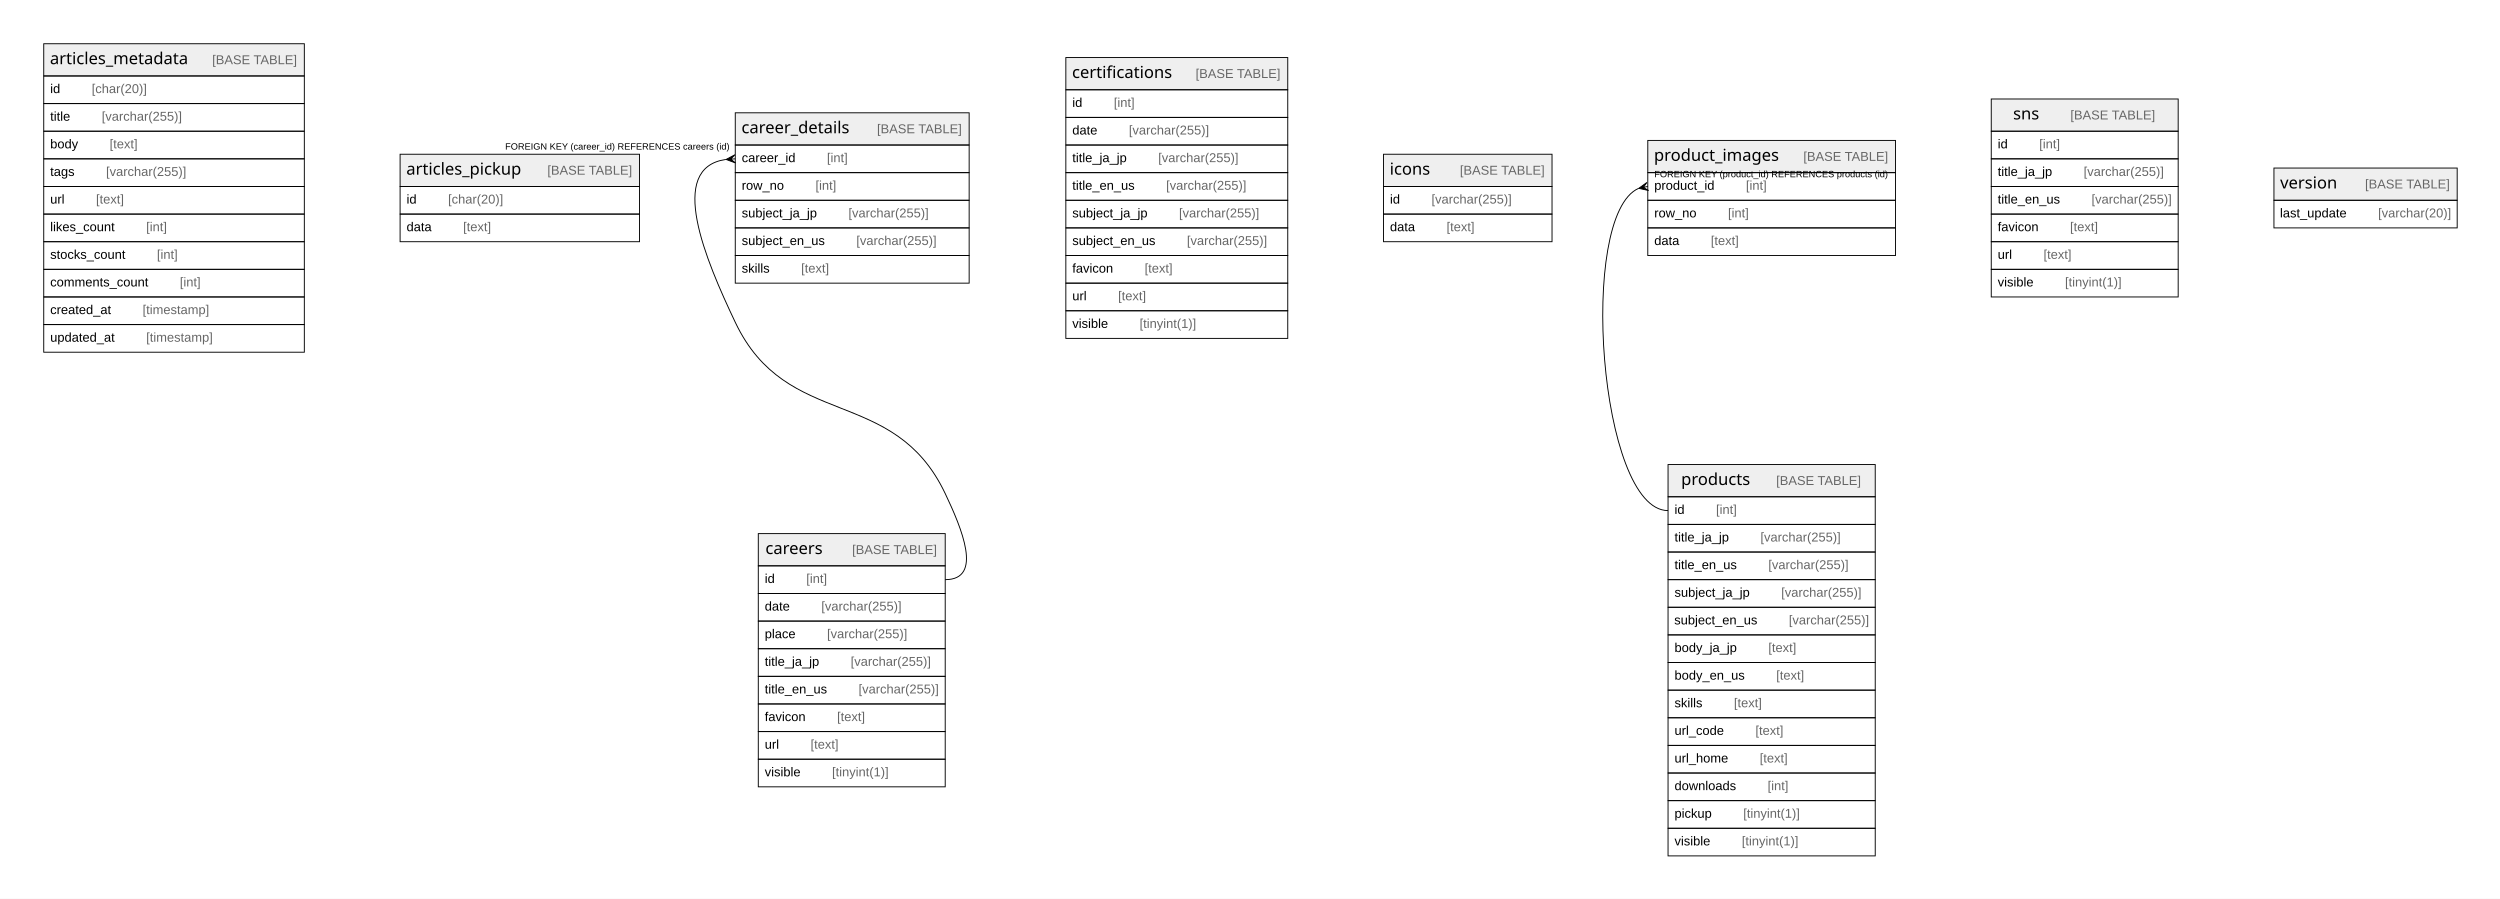
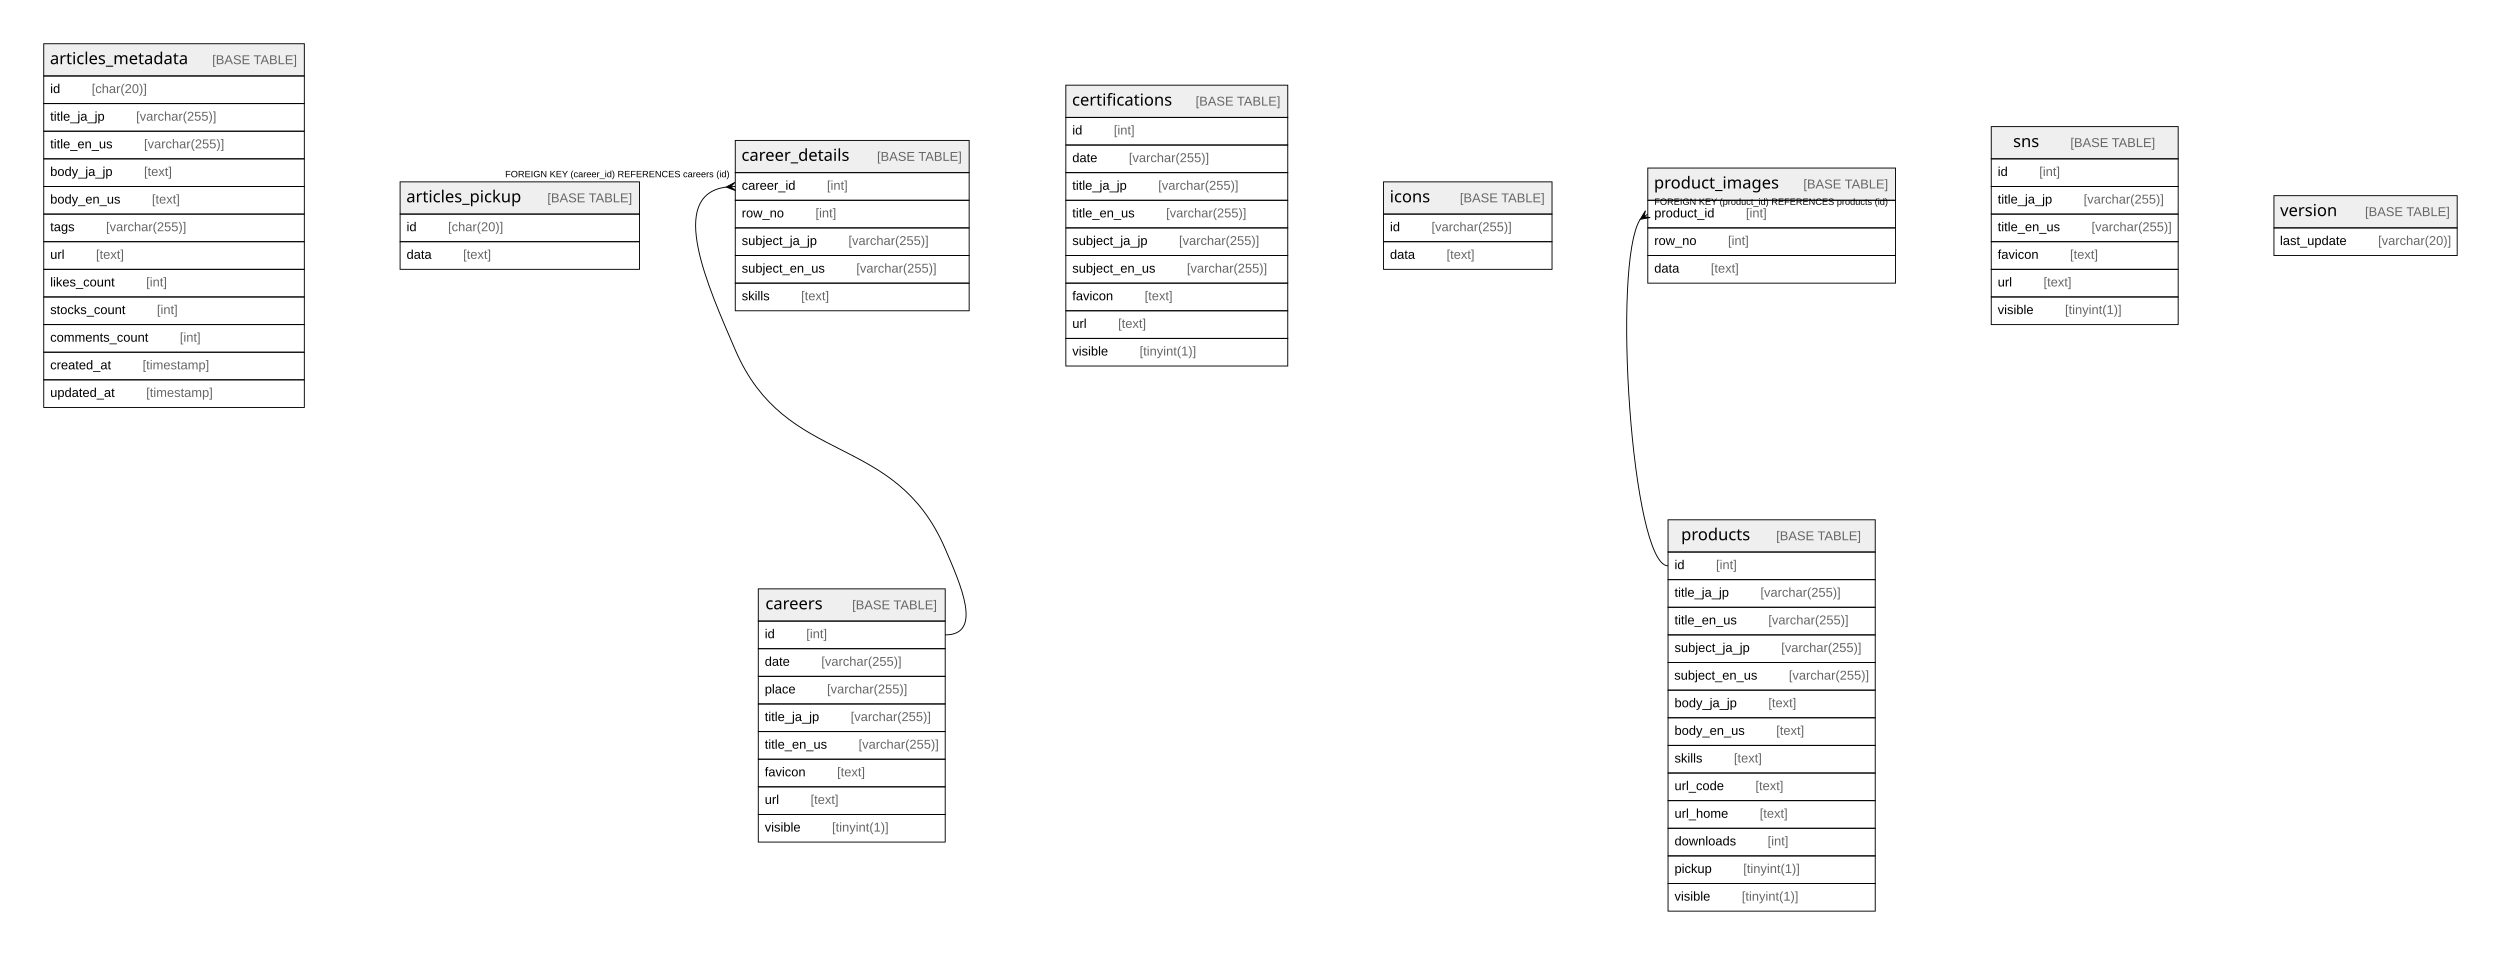
- <svg xmlns="http://www.w3.org/2000/svg" width="2715pt" height="976pt" viewBox="0.00 0.00 2715.00 976.00">
-   <g id="graph0" class="graph" transform="scale(1 1) rotate(0) translate(4 972)">
-     <polygon fill="#ffffff" stroke="transparent" points="-4,4 -4,-972 2711,-972 2711,4 -4,4" />
+ <svg xmlns="http://www.w3.org/2000/svg" width="2715pt" height="1036pt" viewBox="0.00 0.00 2715.00 1036.00">
+   <g id="graph0" class="graph" transform="scale(1 1) rotate(0) translate(4 1032)">
+     <polygon fill="#ffffff" stroke="transparent" points="-4,4 -4,-1032 2711,-1032 2711,4 -4,4" />
    <g id="node1" class="node">
-       <polygon fill="#efefef" stroke="transparent" points="43.5,-889.5 43.5,-924.5 326.5,-924.5 326.5,-889.5 43.5,-889.5" />
-       <polygon fill="none" stroke="#000000" points="43.5,-889.5 43.5,-924.5 326.5,-924.5 326.5,-889.5 43.5,-889.5" />
-       <text text-anchor="start" x="50.202" y="-902.3" font-family="Arial Bold" font-size="18.00" fill="#000000">articles_metadata</text>
-       <text text-anchor="start" x="192.231" y="-902.3" font-family="Arial" font-size="14.00" fill="#000000">    </text>
-       <text text-anchor="start" x="226.435" y="-902.3" font-family="Arial" font-size="14.00" fill="#666666">[BASE TABLE]</text>
+       <polygon fill="#efefef" stroke="transparent" points="43.5,-949.5 43.5,-984.5 326.5,-984.5 326.5,-949.5 43.5,-949.5" />
+       <polygon fill="none" stroke="#000000" points="43.5,-949.5 43.5,-984.5 326.5,-984.5 326.5,-949.5 43.5,-949.5" />
+       <text text-anchor="start" x="50.202" y="-962.3" font-family="Arial Bold" font-size="18.00" fill="#000000">articles_metadata</text>
+       <text text-anchor="start" x="192.231" y="-962.3" font-family="Arial" font-size="14.00" fill="#000000">    </text>
+       <text text-anchor="start" x="226.435" y="-962.3" font-family="Arial" font-size="14.00" fill="#666666">[BASE TABLE]</text>
+       <polygon fill="none" stroke="#000000" points="43.5,-919.5 43.5,-949.5 326.5,-949.5 326.5,-919.5 43.5,-919.5" />
+       <text text-anchor="start" x="50.5" y="-930.9" font-family="Arial" font-size="14.00" fill="#000000">id    </text>
+       <text text-anchor="start" x="95.594" y="-930.9" font-family="Arial" font-size="14.00" fill="#666666">[char(20)]</text>
+       <polygon fill="none" stroke="#000000" points="43.5,-889.5 43.5,-919.5 326.5,-919.5 326.5,-889.5 43.5,-889.5" />
+       <text text-anchor="start" x="50.5" y="-900.9" font-family="Arial" font-size="14.00" fill="#000000">title_ja_jp    </text>
+       <text text-anchor="start" x="143.825" y="-900.9" font-family="Arial" font-size="14.00" fill="#666666">[varchar(255)]</text>
      <polygon fill="none" stroke="#000000" points="43.5,-859.5 43.5,-889.5 326.5,-889.5 326.5,-859.5 43.5,-859.5" />
-       <text text-anchor="start" x="50.5" y="-870.9" font-family="Arial" font-size="14.00" fill="#000000">id    </text>
-       <text text-anchor="start" x="95.594" y="-870.9" font-family="Arial" font-size="14.00" fill="#666666">[char(20)]</text>
+       <text text-anchor="start" x="50.5" y="-870.9" font-family="Arial" font-size="14.00" fill="#000000">title_en_us    </text>
+       <text text-anchor="start" x="152.395" y="-870.9" font-family="Arial" font-size="14.00" fill="#666666">[varchar(255)]</text>
      <polygon fill="none" stroke="#000000" points="43.5,-829.5 43.5,-859.5 326.5,-859.5 326.5,-829.5 43.5,-829.5" />
-       <text text-anchor="start" x="50.5" y="-840.9" font-family="Arial" font-size="14.00" fill="#000000">title    </text>
-       <text text-anchor="start" x="106.482" y="-840.9" font-family="Arial" font-size="14.00" fill="#666666">[varchar(255)]</text>
+       <text text-anchor="start" x="50.5" y="-840.9" font-family="Arial" font-size="14.00" fill="#000000">body_ja_jp    </text>
+       <text text-anchor="start" x="152.396" y="-840.9" font-family="Arial" font-size="14.00" fill="#666666">[text]</text>
      <polygon fill="none" stroke="#000000" points="43.5,-799.5 43.5,-829.5 326.5,-829.5 326.5,-799.5 43.5,-799.5" />
-       <text text-anchor="start" x="50.5" y="-810.9" font-family="Arial" font-size="14.00" fill="#000000">body    </text>
-       <text text-anchor="start" x="115.053" y="-810.9" font-family="Arial" font-size="14.00" fill="#666666">[text]</text>
+       <text text-anchor="start" x="50.5" y="-810.9" font-family="Arial" font-size="14.00" fill="#000000">body_en_us    </text>
+       <text text-anchor="start" x="160.966" y="-810.9" font-family="Arial" font-size="14.00" fill="#666666">[text]</text>
      <polygon fill="none" stroke="#000000" points="43.5,-769.5 43.5,-799.5 326.5,-799.5 326.5,-769.5 43.5,-769.5" />
      <text text-anchor="start" x="50.5" y="-780.9" font-family="Arial" font-size="14.00" fill="#000000">tags    </text>
      <text text-anchor="start" x="111.161" y="-780.9" font-family="Arial" font-size="14.00" fill="#666666">[varchar(255)]</text>
      <polygon fill="none" stroke="#000000" points="43.5,-739.5 43.5,-769.5 326.5,-769.5 326.5,-739.5 43.5,-739.5" />
      <text text-anchor="start" x="50.5" y="-750.9" font-family="Arial" font-size="14.00" fill="#000000">url    </text>
      <text text-anchor="start" x="100.255" y="-750.9" font-family="Arial" font-size="14.00" fill="#666666">[text]</text>
      <polygon fill="none" stroke="#000000" points="43.5,-709.5 43.5,-739.5 326.5,-739.5 326.5,-709.5 43.5,-709.5" />
      <text text-anchor="start" x="50.5" y="-720.9" font-family="Arial" font-size="14.00" fill="#000000">likes_count    </text>
      <text text-anchor="start" x="154.722" y="-720.9" font-family="Arial" font-size="14.00" fill="#666666">[int]</text>
      <polygon fill="none" stroke="#000000" points="43.5,-679.5 43.5,-709.5 326.5,-709.5 326.5,-679.5 43.5,-679.5" />
      <text text-anchor="start" x="50.5" y="-690.9" font-family="Arial" font-size="14.00" fill="#000000">stocks_count    </text>
      <text text-anchor="start" x="166.399" y="-690.9" font-family="Arial" font-size="14.00" fill="#666666">[int]</text>
      <polygon fill="none" stroke="#000000" points="43.5,-649.5 43.5,-679.5 326.5,-679.5 326.5,-649.5 43.5,-649.5" />
      <text text-anchor="start" x="50.5" y="-660.9" font-family="Arial" font-size="14.00" fill="#000000">comments_count    </text>
      <text text-anchor="start" x="191.285" y="-660.9" font-family="Arial" font-size="14.00" fill="#666666">[int]</text>
      <polygon fill="none" stroke="#000000" points="43.5,-619.5 43.5,-649.5 326.5,-649.5 326.5,-619.5 43.5,-619.5" />
      <text text-anchor="start" x="50.5" y="-630.9" font-family="Arial" font-size="14.00" fill="#000000">created_at    </text>
      <text text-anchor="start" x="150.842" y="-630.9" font-family="Arial" font-size="14.00" fill="#666666">[timestamp]</text>
      <polygon fill="none" stroke="#000000" points="43.5,-589.5 43.5,-619.5 326.5,-619.5 326.5,-589.5 43.5,-589.5" />
      <text text-anchor="start" x="50.5" y="-600.9" font-family="Arial" font-size="14.00" fill="#000000">updated_at    </text>
      <text text-anchor="start" x="154.747" y="-600.9" font-family="Arial" font-size="14.00" fill="#666666">[timestamp]</text>
    </g>
    <g id="node2" class="node">
-       <polygon fill="#efefef" stroke="transparent" points="430.5,-769.5 430.5,-804.5 690.5,-804.5 690.5,-769.5 430.5,-769.5" />
-       <polygon fill="none" stroke="#000000" points="430.5,-769.5 430.5,-804.5 690.5,-804.5 690.5,-769.5 430.5,-769.5" />
-       <text text-anchor="start" x="437.209" y="-782.3" font-family="Arial Bold" font-size="18.00" fill="#000000">articles_pickup</text>
-       <text text-anchor="start" x="556.223" y="-782.3" font-family="Arial" font-size="14.00" fill="#000000">    </text>
-       <text text-anchor="start" x="590.428" y="-782.3" font-family="Arial" font-size="14.00" fill="#666666">[BASE TABLE]</text>
+       <polygon fill="#efefef" stroke="transparent" points="430.5,-799.5 430.5,-834.5 690.5,-834.5 690.5,-799.5 430.5,-799.5" />
+       <polygon fill="none" stroke="#000000" points="430.5,-799.5 430.5,-834.5 690.5,-834.5 690.5,-799.5 430.5,-799.5" />
+       <text text-anchor="start" x="437.209" y="-812.3" font-family="Arial Bold" font-size="18.00" fill="#000000">articles_pickup</text>
+       <text text-anchor="start" x="556.223" y="-812.3" font-family="Arial" font-size="14.00" fill="#000000">    </text>
+       <text text-anchor="start" x="590.428" y="-812.3" font-family="Arial" font-size="14.00" fill="#666666">[BASE TABLE]</text>
+       <polygon fill="none" stroke="#000000" points="430.5,-769.5 430.5,-799.5 690.5,-799.5 690.5,-769.5 430.5,-769.5" />
+       <text text-anchor="start" x="437.5" y="-780.9" font-family="Arial" font-size="14.00" fill="#000000">id    </text>
+       <text text-anchor="start" x="482.594" y="-780.9" font-family="Arial" font-size="14.00" fill="#666666">[char(20)]</text>
      <polygon fill="none" stroke="#000000" points="430.5,-739.5 430.5,-769.5 690.5,-769.5 690.5,-739.5 430.5,-739.5" />
-       <text text-anchor="start" x="437.5" y="-750.9" font-family="Arial" font-size="14.00" fill="#000000">id    </text>
-       <text text-anchor="start" x="482.594" y="-750.9" font-family="Arial" font-size="14.00" fill="#666666">[char(20)]</text>
-       <polygon fill="none" stroke="#000000" points="430.5,-709.5 430.5,-739.5 690.5,-739.5 690.5,-709.5 430.5,-709.5" />
-       <text text-anchor="start" x="437.5" y="-720.9" font-family="Arial" font-size="14.00" fill="#000000">data    </text>
-       <text text-anchor="start" x="498.943" y="-720.9" font-family="Arial" font-size="14.00" fill="#666666">[text]</text>
+       <text text-anchor="start" x="437.5" y="-750.9" font-family="Arial" font-size="14.00" fill="#000000">data    </text>
+       <text text-anchor="start" x="498.943" y="-750.9" font-family="Arial" font-size="14.00" fill="#666666">[text]</text>
    </g>
    <g id="node3" class="node">
-       <polygon fill="#efefef" stroke="transparent" points="794.5,-814.5 794.5,-849.5 1048.5,-849.5 1048.5,-814.5 794.5,-814.5" />
-       <polygon fill="none" stroke="#000000" points="794.5,-814.5 794.5,-849.5 1048.5,-849.5 1048.5,-814.5 794.5,-814.5" />
-       <text text-anchor="start" x="801.207" y="-827.3" font-family="Arial Bold" font-size="18.00" fill="#000000">career_details</text>
-       <text text-anchor="start" x="914.225" y="-827.3" font-family="Arial" font-size="14.00" fill="#000000">    </text>
-       <text text-anchor="start" x="948.43" y="-827.3" font-family="Arial" font-size="14.00" fill="#666666">[BASE TABLE]</text>
+       <polygon fill="#efefef" stroke="transparent" points="794.5,-844.5 794.5,-879.5 1048.5,-879.5 1048.5,-844.5 794.5,-844.5" />
+       <polygon fill="none" stroke="#000000" points="794.5,-844.5 794.5,-879.5 1048.5,-879.5 1048.5,-844.5 794.5,-844.5" />
+       <text text-anchor="start" x="801.207" y="-857.3" font-family="Arial Bold" font-size="18.00" fill="#000000">career_details</text>
+       <text text-anchor="start" x="914.225" y="-857.3" font-family="Arial" font-size="14.00" fill="#000000">    </text>
+       <text text-anchor="start" x="948.43" y="-857.3" font-family="Arial" font-size="14.00" fill="#666666">[BASE TABLE]</text>
+       <polygon fill="none" stroke="#000000" points="794.5,-814.5 794.5,-844.5 1048.5,-844.5 1048.5,-814.5 794.5,-814.5" />
+       <text text-anchor="start" x="801.5" y="-825.9" font-family="Arial" font-size="14.00" fill="#000000">career_id    </text>
+       <text text-anchor="start" x="894.046" y="-825.9" font-family="Arial" font-size="14.00" fill="#666666">[int]</text>
      <polygon fill="none" stroke="#000000" points="794.5,-784.5 794.5,-814.5 1048.5,-814.5 1048.5,-784.5 794.5,-784.5" />
-       <text text-anchor="start" x="801.5" y="-795.9" font-family="Arial" font-size="14.00" fill="#000000">career_id    </text>
-       <text text-anchor="start" x="894.046" y="-795.9" font-family="Arial" font-size="14.00" fill="#666666">[int]</text>
+       <text text-anchor="start" x="801.5" y="-795.9" font-family="Arial" font-size="14.00" fill="#000000">row_no    </text>
+       <text text-anchor="start" x="881.602" y="-795.9" font-family="Arial" font-size="14.00" fill="#666666">[int]</text>
      <polygon fill="none" stroke="#000000" points="794.5,-754.5 794.5,-784.5 1048.5,-784.5 1048.5,-754.5 794.5,-754.5" />
-       <text text-anchor="start" x="801.5" y="-765.9" font-family="Arial" font-size="14.00" fill="#000000">row_no    </text>
-       <text text-anchor="start" x="881.602" y="-765.9" font-family="Arial" font-size="14.00" fill="#666666">[int]</text>
+       <text text-anchor="start" x="801.5" y="-765.9" font-family="Arial" font-size="14.00" fill="#000000">subject_ja_jp    </text>
+       <text text-anchor="start" x="917.393" y="-765.9" font-family="Arial" font-size="14.00" fill="#666666">[varchar(255)]</text>
      <polygon fill="none" stroke="#000000" points="794.5,-724.5 794.5,-754.5 1048.5,-754.5 1048.5,-724.5 794.5,-724.5" />
-       <text text-anchor="start" x="801.5" y="-735.9" font-family="Arial" font-size="14.00" fill="#000000">subject_ja_jp    </text>
-       <text text-anchor="start" x="917.393" y="-735.9" font-family="Arial" font-size="14.00" fill="#666666">[varchar(255)]</text>
+       <text text-anchor="start" x="801.5" y="-735.9" font-family="Arial" font-size="14.00" fill="#000000">subject_en_us    </text>
+       <text text-anchor="start" x="925.963" y="-735.9" font-family="Arial" font-size="14.00" fill="#666666">[varchar(255)]</text>
      <polygon fill="none" stroke="#000000" points="794.5,-694.5 794.5,-724.5 1048.5,-724.5 1048.5,-694.5 794.5,-694.5" />
-       <text text-anchor="start" x="801.5" y="-705.9" font-family="Arial" font-size="14.00" fill="#000000">subject_en_us    </text>
-       <text text-anchor="start" x="925.963" y="-705.9" font-family="Arial" font-size="14.00" fill="#666666">[varchar(255)]</text>
-       <polygon fill="none" stroke="#000000" points="794.5,-664.5 794.5,-694.5 1048.5,-694.5 1048.5,-664.5 794.5,-664.5" />
-       <text text-anchor="start" x="801.5" y="-675.9" font-family="Arial" font-size="14.00" fill="#000000">skills    </text>
-       <text text-anchor="start" x="866.025" y="-675.9" font-family="Arial" font-size="14.00" fill="#666666">[text]</text>
+       <text text-anchor="start" x="801.5" y="-705.9" font-family="Arial" font-size="14.00" fill="#000000">skills    </text>
+       <text text-anchor="start" x="866.025" y="-705.9" font-family="Arial" font-size="14.00" fill="#666666">[text]</text>
    </g>
    <g id="node4" class="node">
      <polygon fill="#efefef" stroke="transparent" points="819.5,-357.5 819.5,-392.5 1022.5,-392.5 1022.5,-357.5 819.5,-357.5" />
      <polygon fill="none" stroke="#000000" points="819.5,-357.5 819.5,-392.5 1022.5,-392.5 1022.5,-357.5 819.5,-357.5" />
      <text text-anchor="start" x="827.215" y="-370.3" font-family="Arial Bold" font-size="18.00" fill="#000000">careers</text>
      <text text-anchor="start" x="887.217" y="-370.3" font-family="Arial" font-size="14.00" fill="#000000">    </text>
      <text text-anchor="start" x="921.422" y="-370.3" font-family="Arial" font-size="14.00" fill="#666666">[BASE TABLE]</text>
      <polygon fill="none" stroke="#000000" points="819.5,-327.5 819.5,-357.5 1022.5,-357.5 1022.5,-327.5 819.5,-327.5" />
      <text text-anchor="start" x="826.5" y="-338.9" font-family="Arial" font-size="14.00" fill="#000000">id    </text>
      <text text-anchor="start" x="871.594" y="-338.9" font-family="Arial" font-size="14.00" fill="#666666">[int]</text>
      <polygon fill="none" stroke="#000000" points="819.5,-297.5 819.5,-327.5 1022.5,-327.5 1022.5,-297.5 819.5,-297.5" />
      <text text-anchor="start" x="826.5" y="-308.9" font-family="Arial" font-size="14.00" fill="#000000">date    </text>
      <text text-anchor="start" x="887.943" y="-308.9" font-family="Arial" font-size="14.00" fill="#666666">[varchar(255)]</text>
      <polygon fill="none" stroke="#000000" points="819.5,-267.5 819.5,-297.5 1022.5,-297.5 1022.5,-267.5 819.5,-267.5" />
      <text text-anchor="start" x="826.5" y="-278.9" font-family="Arial" font-size="14.00" fill="#000000">place    </text>
      <text text-anchor="start" x="894.159" y="-278.9" font-family="Arial" font-size="14.00" fill="#666666">[varchar(255)]</text>
      <polygon fill="none" stroke="#000000" points="819.5,-237.5 819.5,-267.5 1022.5,-267.5 1022.5,-237.5 819.5,-237.5" />
      <text text-anchor="start" x="826.5" y="-248.9" font-family="Arial" font-size="14.00" fill="#000000">title_ja_jp    </text>
      <text text-anchor="start" x="919.825" y="-248.9" font-family="Arial" font-size="14.00" fill="#666666">[varchar(255)]</text>
      <polygon fill="none" stroke="#000000" points="819.5,-207.5 819.5,-237.5 1022.5,-237.5 1022.5,-207.5 819.5,-207.5" />
      <text text-anchor="start" x="826.493" y="-218.9" font-family="Arial" font-size="14.00" fill="#000000">title_en_us    </text>
      <text text-anchor="start" x="928.388" y="-218.9" font-family="Arial" font-size="14.00" fill="#666666">[varchar(255)]</text>
      <polygon fill="none" stroke="#000000" points="819.5,-177.5 819.5,-207.5 1022.5,-207.5 1022.5,-177.5 819.5,-177.5" />
      <text text-anchor="start" x="826.5" y="-188.9" font-family="Arial" font-size="14.00" fill="#000000">favicon    </text>
      <text text-anchor="start" x="905.05" y="-188.9" font-family="Arial" font-size="14.00" fill="#666666">[text]</text>
      <polygon fill="none" stroke="#000000" points="819.5,-147.5 819.5,-177.5 1022.5,-177.5 1022.5,-147.5 819.5,-147.5" />
      <text text-anchor="start" x="826.5" y="-158.9" font-family="Arial" font-size="14.00" fill="#000000">url    </text>
      <text text-anchor="start" x="876.255" y="-158.9" font-family="Arial" font-size="14.00" fill="#666666">[text]</text>
      <polygon fill="none" stroke="#000000" points="819.5,-117.5 819.5,-147.5 1022.5,-147.5 1022.5,-117.5 819.5,-117.5" />
      <text text-anchor="start" x="826.5" y="-128.9" font-family="Arial" font-size="14.00" fill="#000000">visible    </text>
      <text text-anchor="start" x="899.59" y="-128.9" font-family="Arial" font-size="14.00" fill="#666666">[tinyint(1)]</text>
    </g>
    <g id="edge1" class="edge">
-       <path fill="none" stroke="#000000" d="M784.209,-798.814C719.81,-789.617 762.252,-689.925 794.5,-622 850.587,-503.862 966.413,-554.138 1022.5,-436 1040.322,-398.46 1064.056,-342.5 1022.5,-342.5" />
-       <polygon fill="#000000" stroke="#000000" points="784.522,-798.835 794.201,-803.99 789.511,-799.168 794.5,-799.5 794.5,-799.5 794.5,-799.5 789.511,-799.168 794.799,-795.01 784.522,-798.835 784.522,-798.835" />
-       <text text-anchor="start" x="544.557" y="-809.5" font-family="Arial" font-size="10.00" fill="#000000">FOREIGN KEY (career_id) REFERENCES careers (id)</text>
+       <path fill="none" stroke="#000000" d="M784.226,-828.822C720.048,-819.725 764.79,-721.072 794.5,-652 849.655,-523.772 967.345,-564.228 1022.5,-436 1038.92,-397.826 1064.056,-342.5 1022.5,-342.5" />
+       <polygon fill="#000000" stroke="#000000" points="784.522,-828.841 794.204,-833.99 789.511,-829.171 794.5,-829.5 794.5,-829.5 794.5,-829.5 789.511,-829.171 794.796,-825.01 784.522,-828.841 784.522,-828.841" />
+       <text text-anchor="start" x="544.557" y="-839.5" font-family="Arial" font-size="10.00" fill="#000000">FOREIGN KEY (career_id) REFERENCES careers (id)</text>
    </g>
    <g id="node5" class="node">
-       <polygon fill="#efefef" stroke="transparent" points="1153.5,-874.5 1153.5,-909.5 1394.5,-909.5 1394.5,-874.5 1153.5,-874.5" />
-       <polygon fill="none" stroke="#000000" points="1153.5,-874.5 1153.5,-909.5 1394.5,-909.5 1394.5,-874.5 1153.5,-874.5" />
-       <text text-anchor="start" x="1160.213" y="-887.3" font-family="Arial Bold" font-size="18.00" fill="#000000">certifications</text>
-       <text text-anchor="start" x="1260.219" y="-887.3" font-family="Arial" font-size="14.00" fill="#000000">    </text>
-       <text text-anchor="start" x="1294.424" y="-887.3" font-family="Arial" font-size="14.00" fill="#666666">[BASE TABLE]</text>
+       <polygon fill="#efefef" stroke="transparent" points="1153.5,-904.5 1153.5,-939.5 1394.5,-939.5 1394.5,-904.5 1153.5,-904.5" />
+       <polygon fill="none" stroke="#000000" points="1153.5,-904.5 1153.5,-939.5 1394.5,-939.5 1394.5,-904.5 1153.5,-904.5" />
+       <text text-anchor="start" x="1160.213" y="-917.3" font-family="Arial Bold" font-size="18.00" fill="#000000">certifications</text>
+       <text text-anchor="start" x="1260.219" y="-917.3" font-family="Arial" font-size="14.00" fill="#000000">    </text>
+       <text text-anchor="start" x="1294.424" y="-917.3" font-family="Arial" font-size="14.00" fill="#666666">[BASE TABLE]</text>
+       <polygon fill="none" stroke="#000000" points="1153.5,-874.5 1153.5,-904.5 1394.5,-904.5 1394.5,-874.5 1153.5,-874.5" />
+       <text text-anchor="start" x="1160.5" y="-885.9" font-family="Arial" font-size="14.00" fill="#000000">id    </text>
+       <text text-anchor="start" x="1205.594" y="-885.9" font-family="Arial" font-size="14.00" fill="#666666">[int]</text>
      <polygon fill="none" stroke="#000000" points="1153.5,-844.5 1153.5,-874.5 1394.5,-874.5 1394.5,-844.5 1153.5,-844.5" />
-       <text text-anchor="start" x="1160.5" y="-855.9" font-family="Arial" font-size="14.00" fill="#000000">id    </text>
-       <text text-anchor="start" x="1205.594" y="-855.9" font-family="Arial" font-size="14.00" fill="#666666">[int]</text>
+       <text text-anchor="start" x="1160.5" y="-855.9" font-family="Arial" font-size="14.00" fill="#000000">date    </text>
+       <text text-anchor="start" x="1221.943" y="-855.9" font-family="Arial" font-size="14.00" fill="#666666">[varchar(255)]</text>
      <polygon fill="none" stroke="#000000" points="1153.5,-814.5 1153.5,-844.5 1394.5,-844.5 1394.5,-814.5 1153.5,-814.5" />
-       <text text-anchor="start" x="1160.5" y="-825.9" font-family="Arial" font-size="14.00" fill="#000000">date    </text>
-       <text text-anchor="start" x="1221.943" y="-825.9" font-family="Arial" font-size="14.00" fill="#666666">[varchar(255)]</text>
+       <text text-anchor="start" x="1160.5" y="-825.9" font-family="Arial" font-size="14.00" fill="#000000">title_ja_jp    </text>
+       <text text-anchor="start" x="1253.825" y="-825.9" font-family="Arial" font-size="14.00" fill="#666666">[varchar(255)]</text>
      <polygon fill="none" stroke="#000000" points="1153.5,-784.5 1153.5,-814.5 1394.5,-814.5 1394.5,-784.5 1153.5,-784.5" />
-       <text text-anchor="start" x="1160.5" y="-795.9" font-family="Arial" font-size="14.00" fill="#000000">title_ja_jp    </text>
-       <text text-anchor="start" x="1253.825" y="-795.9" font-family="Arial" font-size="14.00" fill="#666666">[varchar(255)]</text>
+       <text text-anchor="start" x="1160.5" y="-795.9" font-family="Arial" font-size="14.00" fill="#000000">title_en_us    </text>
+       <text text-anchor="start" x="1262.395" y="-795.9" font-family="Arial" font-size="14.00" fill="#666666">[varchar(255)]</text>
      <polygon fill="none" stroke="#000000" points="1153.5,-754.5 1153.5,-784.5 1394.5,-784.5 1394.5,-754.5 1153.5,-754.5" />
-       <text text-anchor="start" x="1160.5" y="-765.9" font-family="Arial" font-size="14.00" fill="#000000">title_en_us    </text>
-       <text text-anchor="start" x="1262.395" y="-765.9" font-family="Arial" font-size="14.00" fill="#666666">[varchar(255)]</text>
+       <text text-anchor="start" x="1160.5" y="-765.9" font-family="Arial" font-size="14.00" fill="#000000">subject_ja_jp    </text>
+       <text text-anchor="start" x="1276.393" y="-765.9" font-family="Arial" font-size="14.00" fill="#666666">[varchar(255)]</text>
      <polygon fill="none" stroke="#000000" points="1153.5,-724.5 1153.5,-754.5 1394.5,-754.5 1394.5,-724.5 1153.5,-724.5" />
-       <text text-anchor="start" x="1160.5" y="-735.9" font-family="Arial" font-size="14.00" fill="#000000">subject_ja_jp    </text>
-       <text text-anchor="start" x="1276.393" y="-735.9" font-family="Arial" font-size="14.00" fill="#666666">[varchar(255)]</text>
+       <text text-anchor="start" x="1160.5" y="-735.9" font-family="Arial" font-size="14.00" fill="#000000">subject_en_us    </text>
+       <text text-anchor="start" x="1284.963" y="-735.9" font-family="Arial" font-size="14.00" fill="#666666">[varchar(255)]</text>
      <polygon fill="none" stroke="#000000" points="1153.5,-694.5 1153.5,-724.5 1394.5,-724.5 1394.5,-694.5 1153.5,-694.5" />
-       <text text-anchor="start" x="1160.5" y="-705.9" font-family="Arial" font-size="14.00" fill="#000000">subject_en_us    </text>
-       <text text-anchor="start" x="1284.963" y="-705.9" font-family="Arial" font-size="14.00" fill="#666666">[varchar(255)]</text>
+       <text text-anchor="start" x="1160.5" y="-705.9" font-family="Arial" font-size="14.00" fill="#000000">favicon    </text>
+       <text text-anchor="start" x="1239.05" y="-705.9" font-family="Arial" font-size="14.00" fill="#666666">[text]</text>
      <polygon fill="none" stroke="#000000" points="1153.5,-664.5 1153.5,-694.5 1394.5,-694.5 1394.5,-664.5 1153.5,-664.5" />
-       <text text-anchor="start" x="1160.5" y="-675.9" font-family="Arial" font-size="14.00" fill="#000000">favicon    </text>
-       <text text-anchor="start" x="1239.05" y="-675.9" font-family="Arial" font-size="14.00" fill="#666666">[text]</text>
+       <text text-anchor="start" x="1160.5" y="-675.9" font-family="Arial" font-size="14.00" fill="#000000">url    </text>
+       <text text-anchor="start" x="1210.255" y="-675.9" font-family="Arial" font-size="14.00" fill="#666666">[text]</text>
      <polygon fill="none" stroke="#000000" points="1153.5,-634.5 1153.5,-664.5 1394.5,-664.5 1394.5,-634.5 1153.5,-634.5" />
-       <text text-anchor="start" x="1160.5" y="-645.9" font-family="Arial" font-size="14.00" fill="#000000">url    </text>
-       <text text-anchor="start" x="1210.255" y="-645.9" font-family="Arial" font-size="14.00" fill="#666666">[text]</text>
-       <polygon fill="none" stroke="#000000" points="1153.5,-604.5 1153.5,-634.5 1394.5,-634.5 1394.5,-604.5 1153.5,-604.5" />
-       <text text-anchor="start" x="1160.5" y="-615.9" font-family="Arial" font-size="14.00" fill="#000000">visible    </text>
-       <text text-anchor="start" x="1233.59" y="-615.9" font-family="Arial" font-size="14.00" fill="#666666">[tinyint(1)]</text>
+       <text text-anchor="start" x="1160.5" y="-645.9" font-family="Arial" font-size="14.00" fill="#000000">visible    </text>
+       <text text-anchor="start" x="1233.59" y="-645.9" font-family="Arial" font-size="14.00" fill="#666666">[tinyint(1)]</text>
    </g>
    <g id="node6" class="node">
-       <polygon fill="#efefef" stroke="transparent" points="1498.5,-769.5 1498.5,-804.5 1681.5,-804.5 1681.5,-769.5 1498.5,-769.5" />
-       <polygon fill="none" stroke="#000000" points="1498.5,-769.5 1498.5,-804.5 1681.5,-804.5 1681.5,-769.5 1498.5,-769.5" />
-       <text text-anchor="start" x="1505.213" y="-782.3" font-family="Arial Bold" font-size="18.00" fill="#000000">icons</text>
-       <text text-anchor="start" x="1547.219" y="-782.3" font-family="Arial" font-size="14.00" fill="#000000">    </text>
-       <text text-anchor="start" x="1581.424" y="-782.3" font-family="Arial" font-size="14.00" fill="#666666">[BASE TABLE]</text>
+       <polygon fill="#efefef" stroke="transparent" points="1498.5,-799.5 1498.5,-834.5 1681.5,-834.5 1681.5,-799.5 1498.5,-799.5" />
+       <polygon fill="none" stroke="#000000" points="1498.5,-799.5 1498.5,-834.5 1681.5,-834.5 1681.5,-799.5 1498.5,-799.5" />
+       <text text-anchor="start" x="1505.213" y="-812.3" font-family="Arial Bold" font-size="18.00" fill="#000000">icons</text>
+       <text text-anchor="start" x="1547.219" y="-812.3" font-family="Arial" font-size="14.00" fill="#000000">    </text>
+       <text text-anchor="start" x="1581.424" y="-812.3" font-family="Arial" font-size="14.00" fill="#666666">[BASE TABLE]</text>
+       <polygon fill="none" stroke="#000000" points="1498.5,-769.5 1498.5,-799.5 1681.5,-799.5 1681.5,-769.5 1498.5,-769.5" />
+       <text text-anchor="start" x="1505.5" y="-780.9" font-family="Arial" font-size="14.00" fill="#000000">id    </text>
+       <text text-anchor="start" x="1550.594" y="-780.9" font-family="Arial" font-size="14.00" fill="#666666">[varchar(255)]</text>
      <polygon fill="none" stroke="#000000" points="1498.5,-739.5 1498.5,-769.5 1681.5,-769.5 1681.5,-739.5 1498.5,-739.5" />
-       <text text-anchor="start" x="1505.5" y="-750.9" font-family="Arial" font-size="14.00" fill="#000000">id    </text>
-       <text text-anchor="start" x="1550.594" y="-750.9" font-family="Arial" font-size="14.00" fill="#666666">[varchar(255)]</text>
-       <polygon fill="none" stroke="#000000" points="1498.5,-709.5 1498.5,-739.5 1681.5,-739.5 1681.5,-709.5 1498.5,-709.5" />
-       <text text-anchor="start" x="1505.5" y="-720.9" font-family="Arial" font-size="14.00" fill="#000000">data    </text>
-       <text text-anchor="start" x="1566.943" y="-720.9" font-family="Arial" font-size="14.00" fill="#666666">[text]</text>
+       <text text-anchor="start" x="1505.5" y="-750.9" font-family="Arial" font-size="14.00" fill="#000000">data    </text>
+       <text text-anchor="start" x="1566.943" y="-750.9" font-family="Arial" font-size="14.00" fill="#666666">[text]</text>
    </g>
    <g id="node7" class="node">
-       <polygon fill="#efefef" stroke="transparent" points="1785.5,-784.5 1785.5,-819.5 2054.5,-819.5 2054.5,-784.5 1785.5,-784.5" />
-       <polygon fill="none" stroke="#000000" points="1785.5,-784.5 1785.5,-819.5 2054.5,-819.5 2054.5,-784.5 1785.5,-784.5" />
-       <text text-anchor="start" x="1792.201" y="-797.3" font-family="Arial Bold" font-size="18.00" fill="#000000">product_images</text>
-       <text text-anchor="start" x="1920.231" y="-797.3" font-family="Arial" font-size="14.00" fill="#000000">    </text>
-       <text text-anchor="start" x="1954.436" y="-797.3" font-family="Arial" font-size="14.00" fill="#666666">[BASE TABLE]</text>
+       <polygon fill="#efefef" stroke="transparent" points="1785.5,-814.5 1785.5,-849.5 2054.5,-849.5 2054.5,-814.5 1785.5,-814.5" />
+       <polygon fill="none" stroke="#000000" points="1785.5,-814.5 1785.5,-849.5 2054.5,-849.5 2054.5,-814.5 1785.5,-814.5" />
+       <text text-anchor="start" x="1792.201" y="-827.3" font-family="Arial Bold" font-size="18.00" fill="#000000">product_images</text>
+       <text text-anchor="start" x="1920.231" y="-827.3" font-family="Arial" font-size="14.00" fill="#000000">    </text>
+       <text text-anchor="start" x="1954.436" y="-827.3" font-family="Arial" font-size="14.00" fill="#666666">[BASE TABLE]</text>
+       <polygon fill="none" stroke="#000000" points="1785.5,-784.5 1785.5,-814.5 2054.5,-814.5 2054.5,-784.5 1785.5,-784.5" />
+       <text text-anchor="start" x="1792.5" y="-795.9" font-family="Arial" font-size="14.00" fill="#000000">product_id    </text>
+       <text text-anchor="start" x="1892.058" y="-795.9" font-family="Arial" font-size="14.00" fill="#666666">[int]</text>
      <polygon fill="none" stroke="#000000" points="1785.5,-754.5 1785.5,-784.5 2054.5,-784.5 2054.5,-754.5 1785.5,-754.5" />
-       <text text-anchor="start" x="1792.5" y="-765.9" font-family="Arial" font-size="14.00" fill="#000000">product_id    </text>
-       <text text-anchor="start" x="1892.058" y="-765.9" font-family="Arial" font-size="14.00" fill="#666666">[int]</text>
+       <text text-anchor="start" x="1792.5" y="-765.9" font-family="Arial" font-size="14.00" fill="#000000">row_no    </text>
+       <text text-anchor="start" x="1872.602" y="-765.9" font-family="Arial" font-size="14.00" fill="#666666">[int]</text>
      <polygon fill="none" stroke="#000000" points="1785.5,-724.5 1785.5,-754.5 2054.5,-754.5 2054.5,-724.5 1785.5,-724.5" />
-       <text text-anchor="start" x="1792.5" y="-735.9" font-family="Arial" font-size="14.00" fill="#000000">row_no    </text>
-       <text text-anchor="start" x="1872.602" y="-735.9" font-family="Arial" font-size="14.00" fill="#666666">[int]</text>
-       <polygon fill="none" stroke="#000000" points="1785.5,-694.5 1785.5,-724.5 2054.5,-724.5 2054.5,-694.5 1785.5,-694.5" />
-       <text text-anchor="start" x="1792.5" y="-705.9" font-family="Arial" font-size="14.00" fill="#000000">data    </text>
-       <text text-anchor="start" x="1853.943" y="-705.9" font-family="Arial" font-size="14.00" fill="#666666">[text]</text>
+       <text text-anchor="start" x="1792.5" y="-735.9" font-family="Arial" font-size="14.00" fill="#000000">data    </text>
+       <text text-anchor="start" x="1853.943" y="-735.9" font-family="Arial" font-size="14.00" fill="#666666">[text]</text>
    </g>
    <g id="node8" class="node">
      <polygon fill="#efefef" stroke="transparent" points="1807.5,-432.5 1807.5,-467.5 2032.5,-467.5 2032.5,-432.5 1807.5,-432.5" />
      <polygon fill="none" stroke="#000000" points="1807.5,-432.5 1807.5,-467.5 2032.5,-467.5 2032.5,-432.5 1807.5,-432.5" />
      <text text-anchor="start" x="1821.706" y="-445.3" font-family="Arial Bold" font-size="18.00" fill="#000000">products</text>
      <text text-anchor="start" x="1890.726" y="-445.3" font-family="Arial" font-size="14.00" fill="#000000">    </text>
      <text text-anchor="start" x="1924.93" y="-445.3" font-family="Arial" font-size="14.00" fill="#666666">[BASE TABLE]</text>
      <polygon fill="none" stroke="#000000" points="1807.5,-402.5 1807.5,-432.5 2032.5,-432.5 2032.5,-402.5 1807.5,-402.5" />
      <text text-anchor="start" x="1814.5" y="-413.9" font-family="Arial" font-size="14.00" fill="#000000">id    </text>
      <text text-anchor="start" x="1859.594" y="-413.9" font-family="Arial" font-size="14.00" fill="#666666">[int]</text>
      <polygon fill="none" stroke="#000000" points="1807.5,-372.5 1807.5,-402.5 2032.5,-402.5 2032.5,-372.5 1807.5,-372.5" />
      <text text-anchor="start" x="1814.5" y="-383.9" font-family="Arial" font-size="14.00" fill="#000000">title_ja_jp    </text>
      <text text-anchor="start" x="1907.825" y="-383.9" font-family="Arial" font-size="14.00" fill="#666666">[varchar(255)]</text>
      <polygon fill="none" stroke="#000000" points="1807.5,-342.5 1807.5,-372.5 2032.5,-372.5 2032.5,-342.5 1807.5,-342.5" />
      <text text-anchor="start" x="1814.5" y="-353.9" font-family="Arial" font-size="14.00" fill="#000000">title_en_us    </text>
      <text text-anchor="start" x="1916.395" y="-353.9" font-family="Arial" font-size="14.00" fill="#666666">[varchar(255)]</text>
      <polygon fill="none" stroke="#000000" points="1807.5,-312.5 1807.5,-342.5 2032.5,-342.5 2032.5,-312.5 1807.5,-312.5" />
      <text text-anchor="start" x="1814.5" y="-323.9" font-family="Arial" font-size="14.00" fill="#000000">subject_ja_jp    </text>
      <text text-anchor="start" x="1930.393" y="-323.9" font-family="Arial" font-size="14.00" fill="#666666">[varchar(255)]</text>
      <polygon fill="none" stroke="#000000" points="1807.5,-282.5 1807.5,-312.5 2032.5,-312.5 2032.5,-282.5 1807.5,-282.5" />
      <text text-anchor="start" x="1814.209" y="-293.9" font-family="Arial" font-size="14.00" fill="#000000">subject_en_us    </text>
      <text text-anchor="start" x="1938.672" y="-293.9" font-family="Arial" font-size="14.00" fill="#666666">[varchar(255)]</text>
      <polygon fill="none" stroke="#000000" points="1807.5,-252.5 1807.5,-282.5 2032.5,-282.5 2032.5,-252.5 1807.5,-252.5" />
      <text text-anchor="start" x="1814.5" y="-263.9" font-family="Arial" font-size="14.00" fill="#000000">body_ja_jp    </text>
      <text text-anchor="start" x="1916.396" y="-263.9" font-family="Arial" font-size="14.00" fill="#666666">[text]</text>
      <polygon fill="none" stroke="#000000" points="1807.5,-222.5 1807.5,-252.5 2032.5,-252.5 2032.5,-222.5 1807.5,-222.5" />
      <text text-anchor="start" x="1814.5" y="-233.9" font-family="Arial" font-size="14.00" fill="#000000">body_en_us    </text>
      <text text-anchor="start" x="1924.966" y="-233.9" font-family="Arial" font-size="14.00" fill="#666666">[text]</text>
      <polygon fill="none" stroke="#000000" points="1807.5,-192.5 1807.5,-222.5 2032.5,-222.5 2032.5,-192.5 1807.5,-192.5" />
      <text text-anchor="start" x="1814.5" y="-203.9" font-family="Arial" font-size="14.00" fill="#000000">skills    </text>
      <text text-anchor="start" x="1879.025" y="-203.9" font-family="Arial" font-size="14.00" fill="#666666">[text]</text>
      <polygon fill="none" stroke="#000000" points="1807.5,-162.5 1807.5,-192.5 2032.5,-192.5 2032.5,-162.5 1807.5,-162.5" />
      <text text-anchor="start" x="1814.5" y="-173.9" font-family="Arial" font-size="14.00" fill="#000000">url_code    </text>
      <text text-anchor="start" x="1902.385" y="-173.9" font-family="Arial" font-size="14.00" fill="#666666">[text]</text>
      <polygon fill="none" stroke="#000000" points="1807.5,-132.5 1807.5,-162.5 2032.5,-162.5 2032.5,-132.5 1807.5,-132.5" />
      <text text-anchor="start" x="1814.5" y="-143.9" font-family="Arial" font-size="14.00" fill="#000000">url_home    </text>
      <text text-anchor="start" x="1907.046" y="-143.9" font-family="Arial" font-size="14.00" fill="#666666">[text]</text>
      <polygon fill="none" stroke="#000000" points="1807.5,-102.5 1807.5,-132.5 2032.5,-132.5 2032.5,-102.5 1807.5,-102.5" />
      <text text-anchor="start" x="1814.5" y="-113.9" font-family="Arial" font-size="14.00" fill="#000000">downloads    </text>
      <text text-anchor="start" x="1915.614" y="-113.9" font-family="Arial" font-size="14.00" fill="#666666">[int]</text>
      <polygon fill="none" stroke="#000000" points="1807.5,-72.5 1807.5,-102.5 2032.5,-102.5 2032.5,-72.5 1807.5,-72.5" />
      <text text-anchor="start" x="1814.5" y="-83.9" font-family="Arial" font-size="14.00" fill="#000000">pickup    </text>
      <text text-anchor="start" x="1889.159" y="-83.9" font-family="Arial" font-size="14.00" fill="#666666">[tinyint(1)]</text>
      <polygon fill="none" stroke="#000000" points="1807.5,-42.5 1807.5,-72.5 2032.5,-72.5 2032.5,-42.5 1807.5,-42.5" />
      <text text-anchor="start" x="1814.5" y="-53.9" font-family="Arial" font-size="14.00" fill="#000000">visible    </text>
      <text text-anchor="start" x="1887.59" y="-53.9" font-family="Arial" font-size="14.00" fill="#666666">[tinyint(1)]</text>
    </g>
    <g id="edge2" class="edge">
-       <path fill="none" stroke="#000000" d="M1775.541,-767.433C1709.216,-738.585 1732.646,-417.5 1807.5,-417.5" />
-       <polygon fill="#000000" stroke="#000000" points="1775.709,-767.467 1784.585,-773.906 1780.604,-768.484 1785.5,-769.5 1785.5,-769.5 1785.5,-769.5 1780.604,-768.484 1786.415,-765.094 1775.709,-767.467 1775.709,-767.467" />
-       <text text-anchor="start" x="1792.548" y="-779.5" font-family="Arial" font-size="10.00" fill="#000000">FOREIGN KEY (product_id) REFERENCES products (id)</text>
+       <path fill="none" stroke="#000000" d="M1777.277,-793.803C1746.272,-746.284 1768.058,-417.5 1807.5,-417.5" />
+       <polygon fill="#000000" stroke="#000000" points="1777.28,-793.805 1782.937,-803.199 1781.39,-796.653 1785.5,-799.5 1785.5,-799.5 1785.5,-799.5 1781.39,-796.653 1788.063,-795.801 1777.28,-793.805 1777.28,-793.805" />
+       <text text-anchor="start" x="1792.548" y="-809.5" font-family="Arial" font-size="10.00" fill="#000000">FOREIGN KEY (product_id) REFERENCES products (id)</text>
    </g>
    <g id="node9" class="node">
-       <polygon fill="#efefef" stroke="transparent" points="2158.5,-829.5 2158.5,-864.5 2361.5,-864.5 2361.5,-829.5 2158.5,-829.5" />
-       <polygon fill="none" stroke="#000000" points="2158.5,-829.5 2158.5,-864.5 2361.5,-864.5 2361.5,-829.5 2158.5,-829.5" />
-       <text text-anchor="start" x="2182.213" y="-842.3" font-family="Arial Bold" font-size="18.00" fill="#000000">sns</text>
-       <text text-anchor="start" x="2210.219" y="-842.3" font-family="Arial" font-size="14.00" fill="#000000">    </text>
-       <text text-anchor="start" x="2244.424" y="-842.3" font-family="Arial" font-size="14.00" fill="#666666">[BASE TABLE]</text>
+       <polygon fill="#efefef" stroke="transparent" points="2158.5,-859.5 2158.5,-894.5 2361.5,-894.5 2361.5,-859.5 2158.5,-859.5" />
+       <polygon fill="none" stroke="#000000" points="2158.5,-859.5 2158.5,-894.5 2361.5,-894.5 2361.5,-859.5 2158.5,-859.5" />
+       <text text-anchor="start" x="2182.213" y="-872.3" font-family="Arial Bold" font-size="18.00" fill="#000000">sns</text>
+       <text text-anchor="start" x="2210.219" y="-872.3" font-family="Arial" font-size="14.00" fill="#000000">    </text>
+       <text text-anchor="start" x="2244.424" y="-872.3" font-family="Arial" font-size="14.00" fill="#666666">[BASE TABLE]</text>
+       <polygon fill="none" stroke="#000000" points="2158.5,-829.5 2158.5,-859.5 2361.5,-859.5 2361.5,-829.5 2158.5,-829.5" />
+       <text text-anchor="start" x="2165.5" y="-840.9" font-family="Arial" font-size="14.00" fill="#000000">id    </text>
+       <text text-anchor="start" x="2210.594" y="-840.9" font-family="Arial" font-size="14.00" fill="#666666">[int]</text>
      <polygon fill="none" stroke="#000000" points="2158.5,-799.5 2158.5,-829.5 2361.5,-829.5 2361.5,-799.5 2158.5,-799.5" />
-       <text text-anchor="start" x="2165.5" y="-810.9" font-family="Arial" font-size="14.00" fill="#000000">id    </text>
-       <text text-anchor="start" x="2210.594" y="-810.9" font-family="Arial" font-size="14.00" fill="#666666">[int]</text>
+       <text text-anchor="start" x="2165.5" y="-810.9" font-family="Arial" font-size="14.00" fill="#000000">title_ja_jp    </text>
+       <text text-anchor="start" x="2258.825" y="-810.9" font-family="Arial" font-size="14.00" fill="#666666">[varchar(255)]</text>
      <polygon fill="none" stroke="#000000" points="2158.5,-769.5 2158.5,-799.5 2361.5,-799.5 2361.5,-769.5 2158.5,-769.5" />
-       <text text-anchor="start" x="2165.5" y="-780.9" font-family="Arial" font-size="14.00" fill="#000000">title_ja_jp    </text>
-       <text text-anchor="start" x="2258.825" y="-780.9" font-family="Arial" font-size="14.00" fill="#666666">[varchar(255)]</text>
+       <text text-anchor="start" x="2165.493" y="-780.9" font-family="Arial" font-size="14.00" fill="#000000">title_en_us    </text>
+       <text text-anchor="start" x="2267.388" y="-780.9" font-family="Arial" font-size="14.00" fill="#666666">[varchar(255)]</text>
      <polygon fill="none" stroke="#000000" points="2158.5,-739.5 2158.5,-769.5 2361.5,-769.5 2361.5,-739.5 2158.5,-739.5" />
-       <text text-anchor="start" x="2165.493" y="-750.9" font-family="Arial" font-size="14.00" fill="#000000">title_en_us    </text>
-       <text text-anchor="start" x="2267.388" y="-750.9" font-family="Arial" font-size="14.00" fill="#666666">[varchar(255)]</text>
+       <text text-anchor="start" x="2165.5" y="-750.9" font-family="Arial" font-size="14.00" fill="#000000">favicon    </text>
+       <text text-anchor="start" x="2244.05" y="-750.9" font-family="Arial" font-size="14.00" fill="#666666">[text]</text>
      <polygon fill="none" stroke="#000000" points="2158.5,-709.5 2158.5,-739.5 2361.5,-739.5 2361.5,-709.5 2158.5,-709.5" />
-       <text text-anchor="start" x="2165.5" y="-720.9" font-family="Arial" font-size="14.00" fill="#000000">favicon    </text>
-       <text text-anchor="start" x="2244.05" y="-720.9" font-family="Arial" font-size="14.00" fill="#666666">[text]</text>
+       <text text-anchor="start" x="2165.5" y="-720.9" font-family="Arial" font-size="14.00" fill="#000000">url    </text>
+       <text text-anchor="start" x="2215.255" y="-720.9" font-family="Arial" font-size="14.00" fill="#666666">[text]</text>
      <polygon fill="none" stroke="#000000" points="2158.5,-679.5 2158.5,-709.5 2361.5,-709.5 2361.5,-679.5 2158.5,-679.5" />
-       <text text-anchor="start" x="2165.5" y="-690.9" font-family="Arial" font-size="14.00" fill="#000000">url    </text>
-       <text text-anchor="start" x="2215.255" y="-690.9" font-family="Arial" font-size="14.00" fill="#666666">[text]</text>
-       <polygon fill="none" stroke="#000000" points="2158.5,-649.5 2158.5,-679.5 2361.5,-679.5 2361.5,-649.5 2158.5,-649.5" />
-       <text text-anchor="start" x="2165.5" y="-660.9" font-family="Arial" font-size="14.00" fill="#000000">visible    </text>
-       <text text-anchor="start" x="2238.59" y="-660.9" font-family="Arial" font-size="14.00" fill="#666666">[tinyint(1)]</text>
+       <text text-anchor="start" x="2165.5" y="-690.9" font-family="Arial" font-size="14.00" fill="#000000">visible    </text>
+       <text text-anchor="start" x="2238.59" y="-690.9" font-family="Arial" font-size="14.00" fill="#666666">[tinyint(1)]</text>
    </g>
    <g id="node10" class="node">
-       <polygon fill="#efefef" stroke="transparent" points="2465.5,-754.5 2465.5,-789.5 2664.5,-789.5 2664.5,-754.5 2465.5,-754.5" />
-       <polygon fill="none" stroke="#000000" points="2465.5,-754.5 2465.5,-789.5 2664.5,-789.5 2664.5,-754.5 2465.5,-754.5" />
-       <text text-anchor="start" x="2472.213" y="-767.3" font-family="Arial Bold" font-size="18.00" fill="#000000">version</text>
-       <text text-anchor="start" x="2530.218" y="-767.3" font-family="Arial" font-size="14.00" fill="#000000">    </text>
-       <text text-anchor="start" x="2564.423" y="-767.3" font-family="Arial" font-size="14.00" fill="#666666">[BASE TABLE]</text>
-       <polygon fill="none" stroke="#000000" points="2465.5,-724.5 2465.5,-754.5 2664.5,-754.5 2664.5,-724.5 2465.5,-724.5" />
-       <text text-anchor="start" x="2472.046" y="-735.9" font-family="Arial" font-size="14.00" fill="#000000">last_update    </text>
-       <text text-anchor="start" x="2578.617" y="-735.9" font-family="Arial" font-size="14.00" fill="#666666">[varchar(20)]</text>
+       <polygon fill="#efefef" stroke="transparent" points="2465.5,-784.5 2465.5,-819.5 2664.5,-819.5 2664.5,-784.5 2465.5,-784.5" />
+       <polygon fill="none" stroke="#000000" points="2465.5,-784.5 2465.5,-819.5 2664.5,-819.5 2664.5,-784.5 2465.5,-784.5" />
+       <text text-anchor="start" x="2472.213" y="-797.3" font-family="Arial Bold" font-size="18.00" fill="#000000">version</text>
+       <text text-anchor="start" x="2530.218" y="-797.3" font-family="Arial" font-size="14.00" fill="#000000">    </text>
+       <text text-anchor="start" x="2564.423" y="-797.3" font-family="Arial" font-size="14.00" fill="#666666">[BASE TABLE]</text>
+       <polygon fill="none" stroke="#000000" points="2465.5,-754.5 2465.5,-784.5 2664.5,-784.5 2664.5,-754.5 2465.5,-754.5" />
+       <text text-anchor="start" x="2472.046" y="-765.9" font-family="Arial" font-size="14.00" fill="#000000">last_update    </text>
+       <text text-anchor="start" x="2578.617" y="-765.9" font-family="Arial" font-size="14.00" fill="#666666">[varchar(20)]</text>
    </g>
  </g>
</svg>
